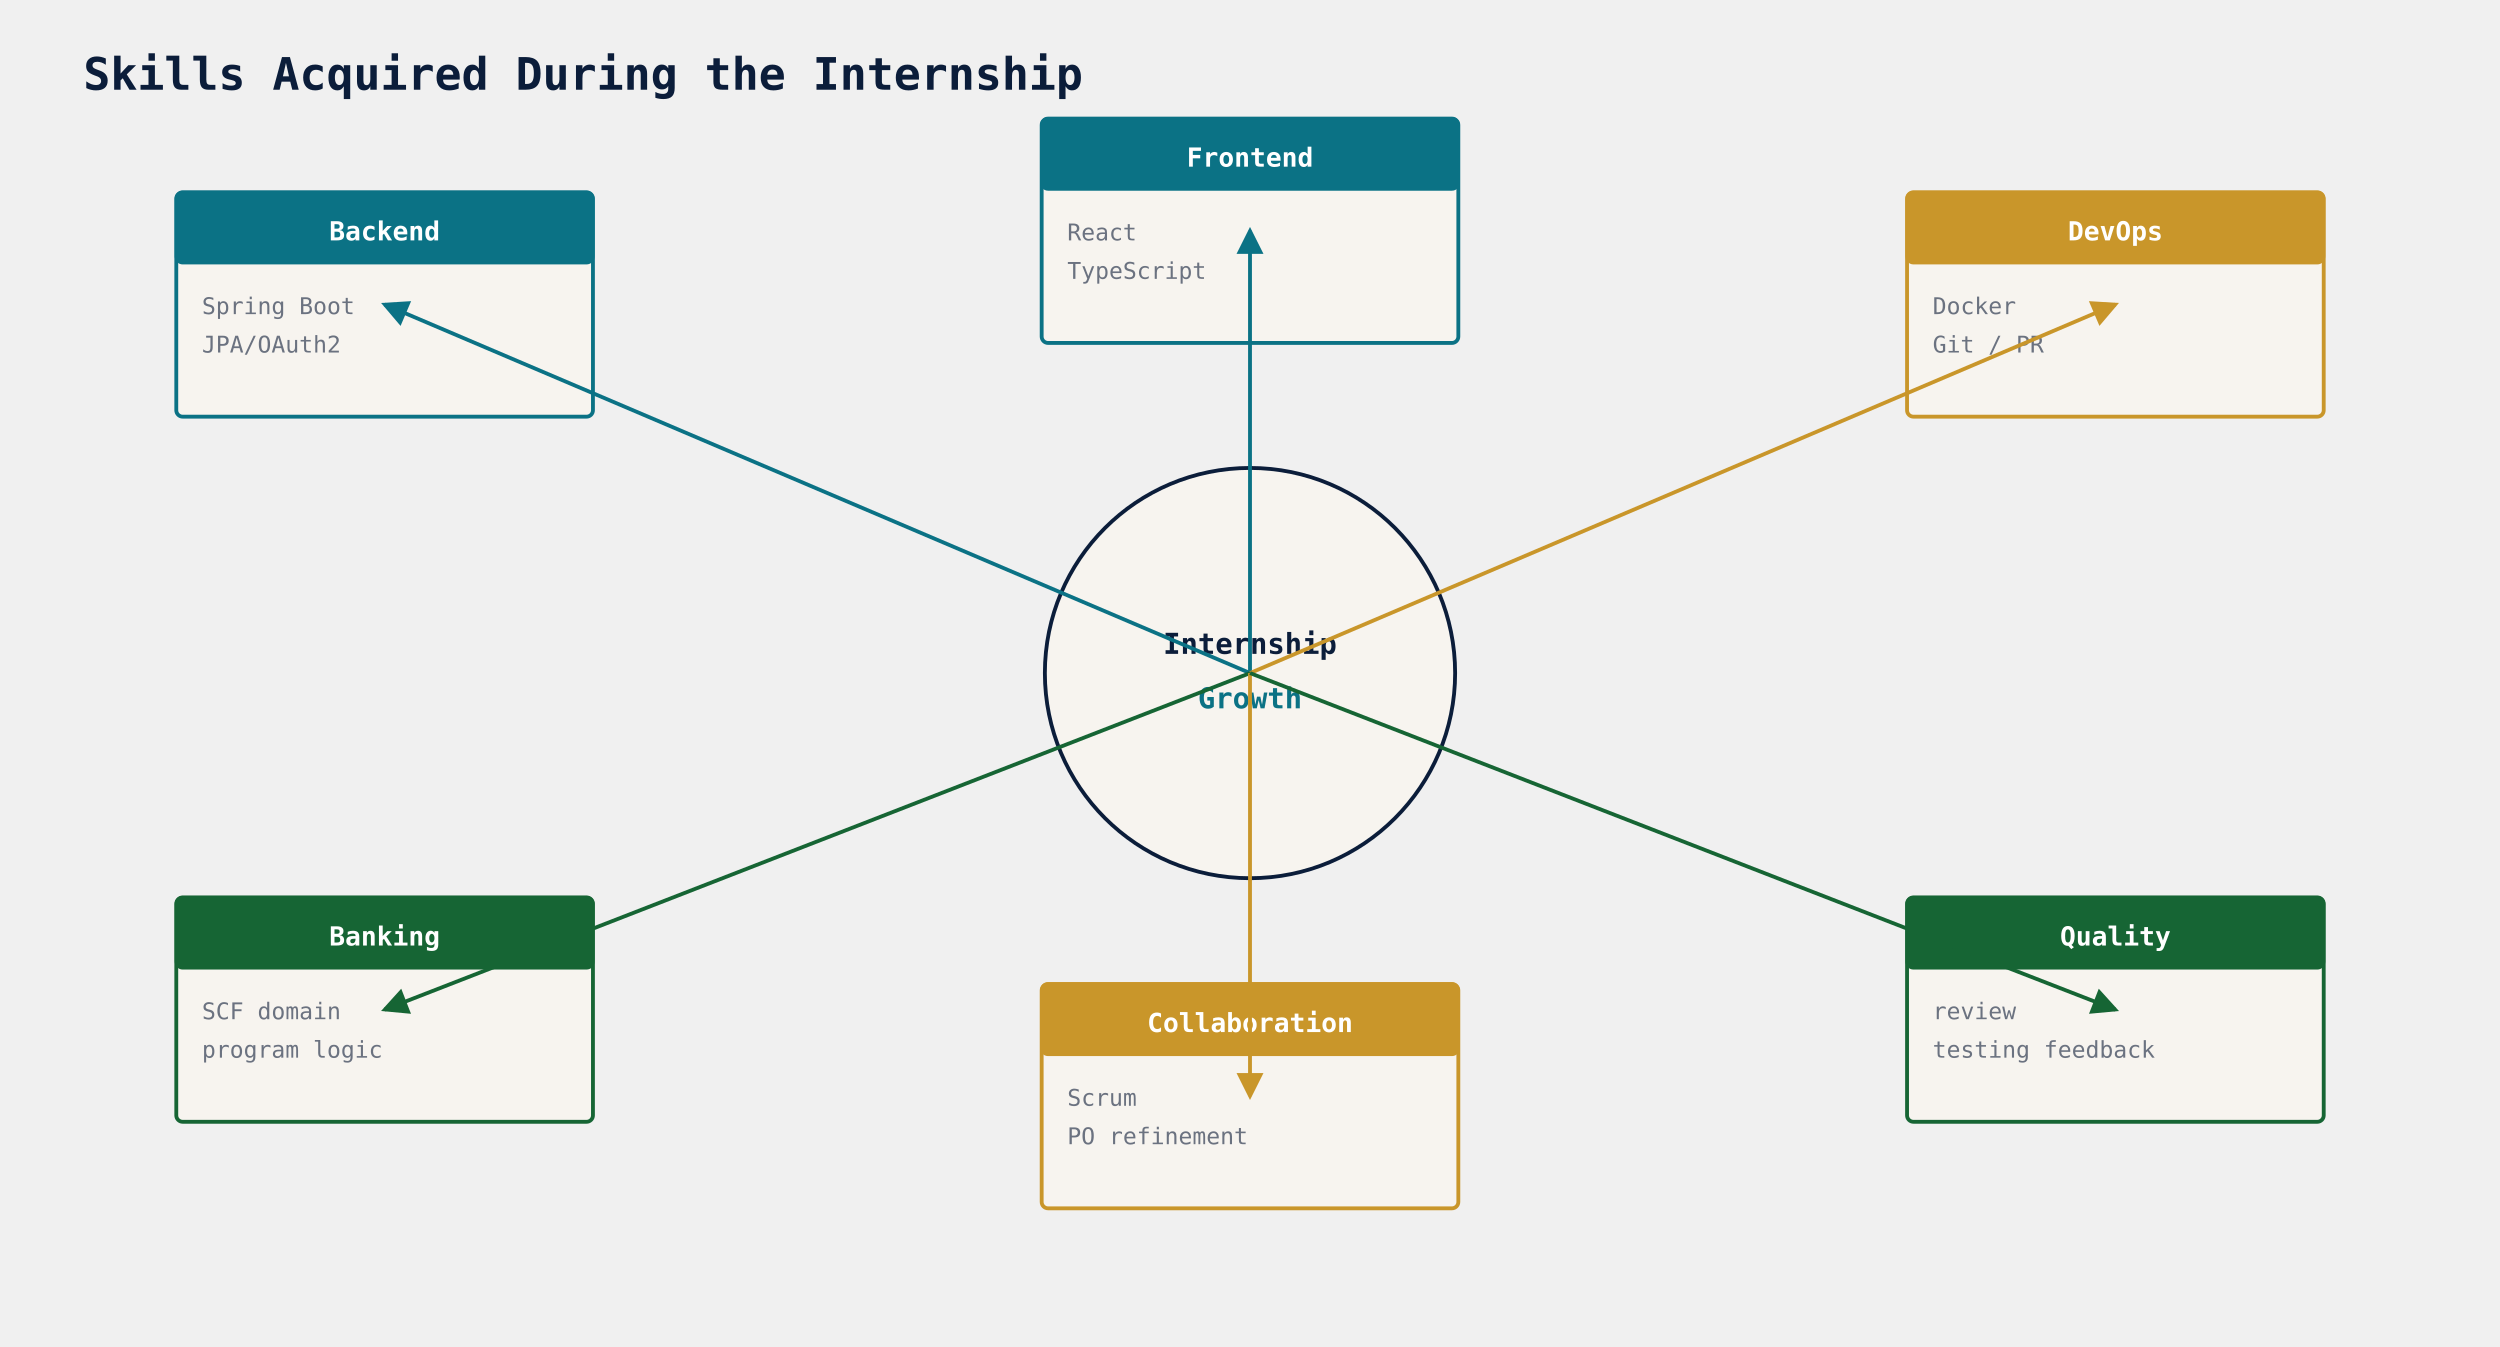
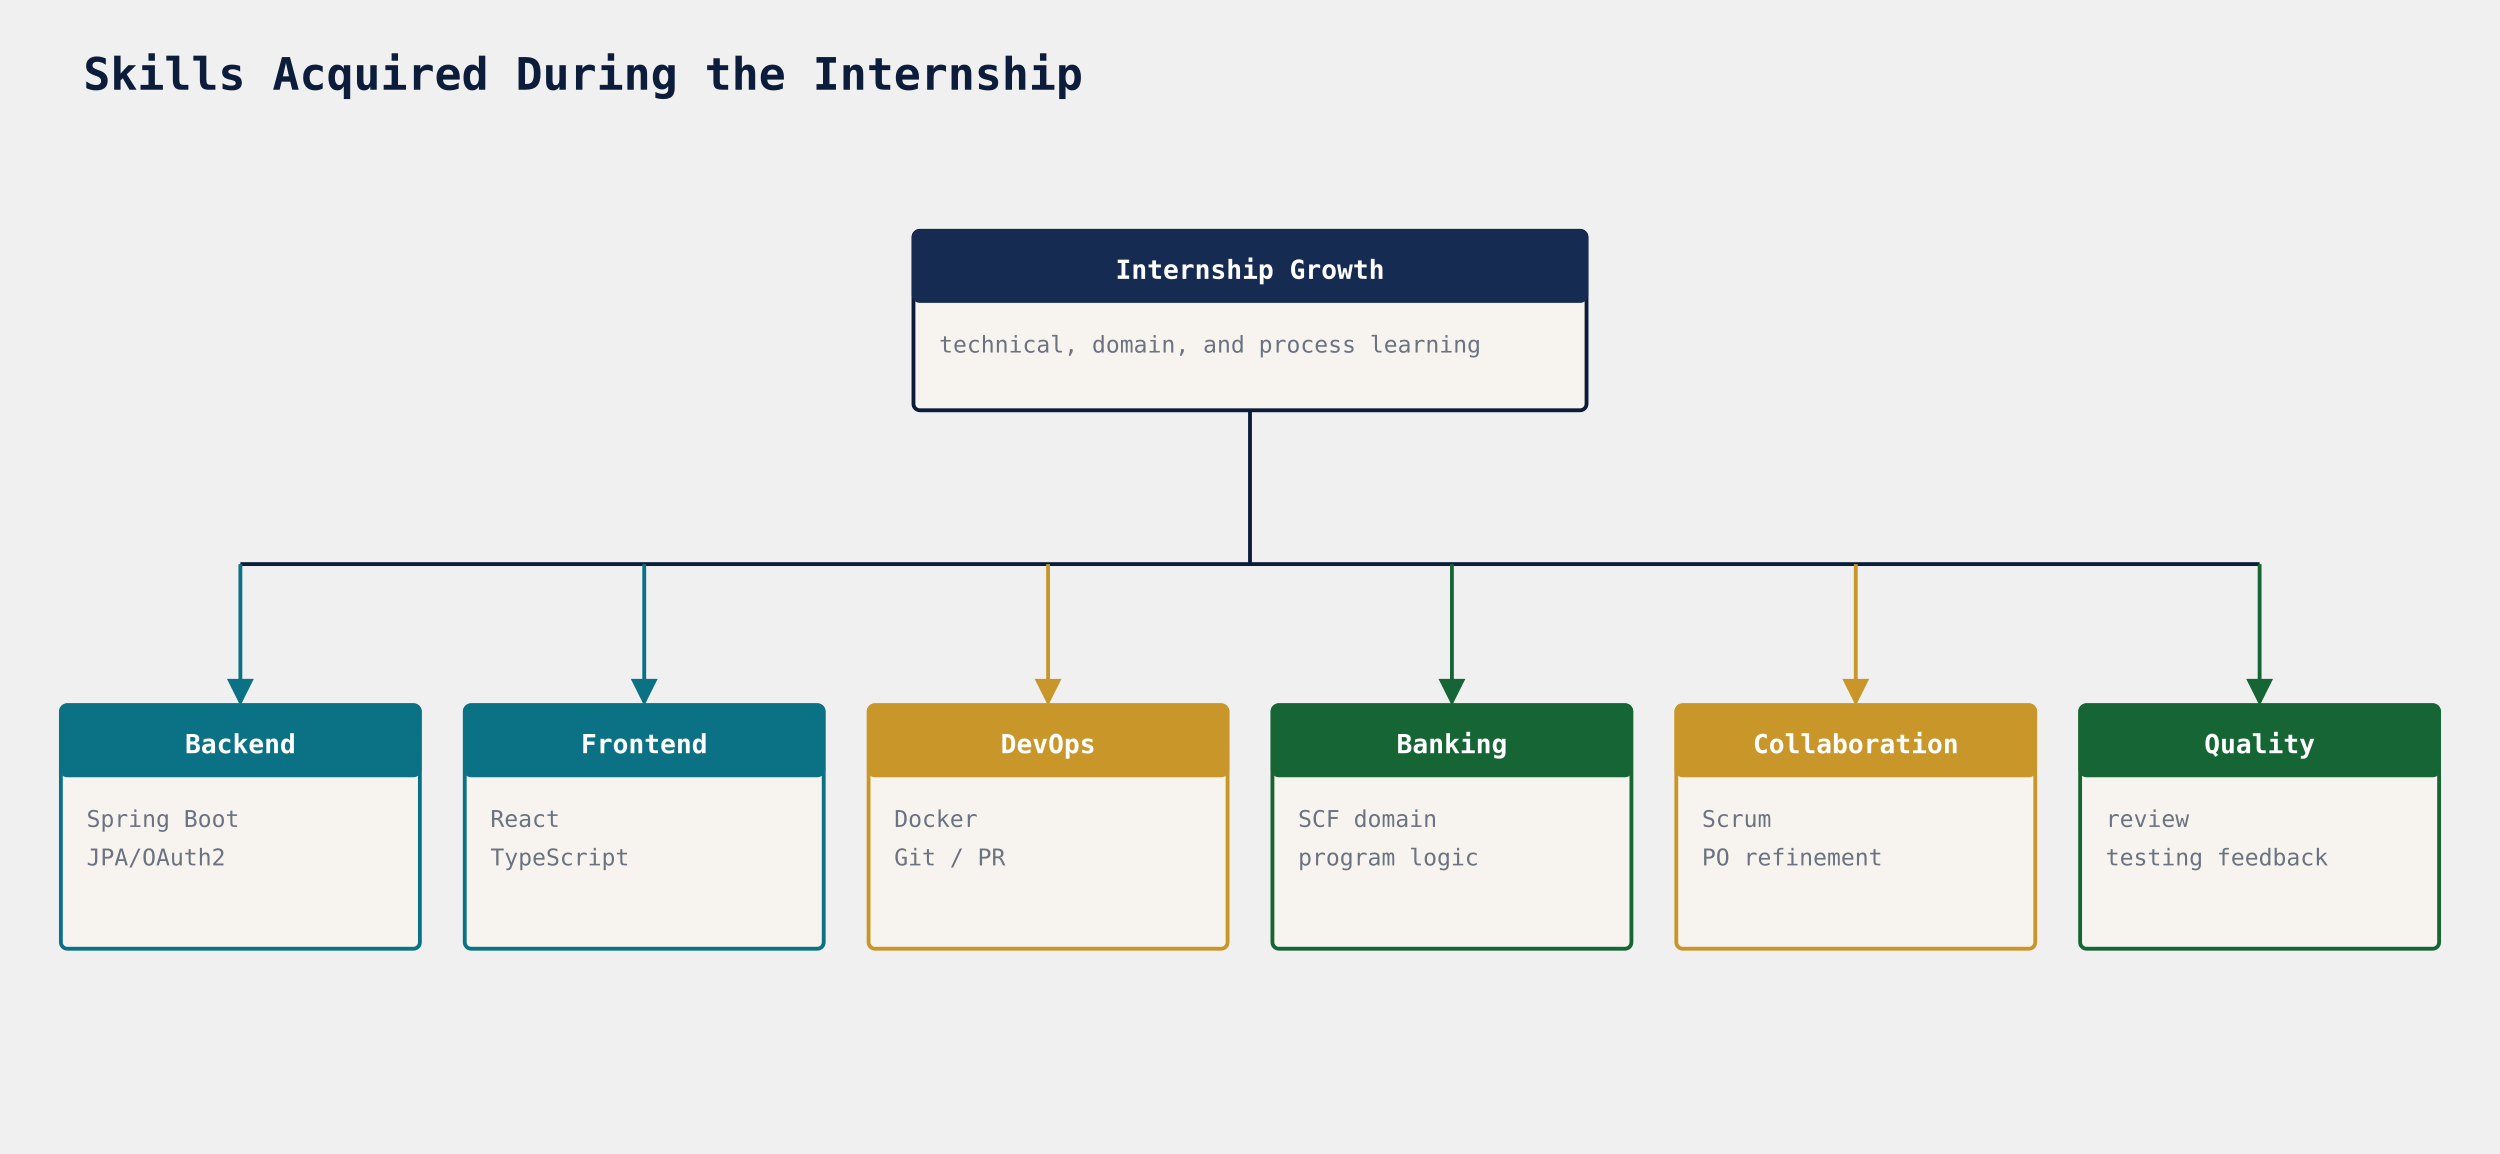
- <svg xmlns="http://www.w3.org/2000/svg" viewBox="0 0 780 420" style="width:100%; height:auto;">
+ <svg xmlns="http://www.w3.org/2000/svg" viewBox="0 0 780 360" style="width:100%; height:auto;">
  <defs>
    <marker id="arrow_navy" markerWidth="7" markerHeight="7" refX="6" refY="3.5" orient="auto">
      <path d="M0,0 L7,3.5 L0,7 Z" fill="#0B1D3A" />
    </marker>
    <marker id="arrow_teal" markerWidth="7" markerHeight="7" refX="6" refY="3.5" orient="auto">
      <path d="M0,0 L7,3.5 L0,7 Z" fill="#0B7285" />
    </marker>
    <marker id="arrow_gold" markerWidth="7" markerHeight="7" refX="6" refY="3.5" orient="auto">
      <path d="M0,0 L7,3.5 L0,7 Z" fill="#C9962A" />
    </marker>
    <marker id="arrow_green" markerWidth="7" markerHeight="7" refX="6" refY="3.5" orient="auto">
      <path d="M0,0 L7,3.5 L0,7 Z" fill="#166534" />
    </marker>
    <marker id="arrow_red" markerWidth="7" markerHeight="7" refX="6" refY="3.5" orient="auto">
      <path d="M0,0 L7,3.5 L0,7 Z" fill="#B91C1C" />
    </marker>
    <marker id="arrow_gray" markerWidth="7" markerHeight="7" refX="6" refY="3.5" orient="auto">
      <path d="M0,0 L7,3.5 L0,7 Z" fill="#6B7280" />
    </marker>
  </defs>
  <text x="26" y="28" text-anchor="start" font-family="JetBrains Mono, monospace" font-size="14" fill="#0B1D3A" font-weight="700">Skills Acquired During the Internship</text>
-   <circle cx="390" cy="210" r="64" fill="#F7F4EF" stroke="#0B1D3A" stroke-width="1.2" />
-   <text x="390" y="204" text-anchor="middle" font-family="JetBrains Mono, monospace" font-size="9" fill="#0B1D3A" font-weight="700">Internship</text>
-   <text x="390" y="221" text-anchor="middle" font-family="JetBrains Mono, monospace" font-size="9" fill="#0B7285" font-weight="700">Growth</text>
-   <rect x="55" y="60" width="130" height="70" rx="2" fill="#F7F4EF" stroke="#0B7285" stroke-width="1.2" />
-   <rect x="55" y="60" width="130" height="22" rx="2" fill="#0B7285" stroke="#0B7285" stroke-width="1.0" />
-   <text x="120.0" y="75" text-anchor="middle" font-family="JetBrains Mono, monospace" font-size="8.2" fill="#FFFFFF" font-weight="700">Backend</text>
-   <text x="63" y="98" text-anchor="start" font-family="JetBrains Mono, monospace" font-size="7.2" fill="#6B7280" font-weight="400">Spring Boot</text>
-   <text x="63" y="110" text-anchor="start" font-family="JetBrains Mono, monospace" font-size="7.2" fill="#6B7280" font-weight="400">JPA/OAuth2</text>
-   <line x1="390" y1="210" x2="120" y2="95" stroke="#0B7285" stroke-width="1.2" marker-end="url(#arrow_teal)" />
-   <rect x="325" y="37" width="130" height="70" rx="2" fill="#F7F4EF" stroke="#0B7285" stroke-width="1.2" />
-   <rect x="325" y="37" width="130" height="22" rx="2" fill="#0B7285" stroke="#0B7285" stroke-width="1.0" />
-   <text x="390.0" y="52" text-anchor="middle" font-family="JetBrains Mono, monospace" font-size="8.2" fill="#FFFFFF" font-weight="700">Frontend</text>
-   <text x="333" y="75" text-anchor="start" font-family="JetBrains Mono, monospace" font-size="7.2" fill="#6B7280" font-weight="400">React</text>
-   <text x="333" y="87" text-anchor="start" font-family="JetBrains Mono, monospace" font-size="7.2" fill="#6B7280" font-weight="400">TypeScript</text>
-   <line x1="390" y1="210" x2="390" y2="72" stroke="#0B7285" stroke-width="1.2" marker-end="url(#arrow_teal)" />
-   <rect x="595" y="60" width="130" height="70" rx="2" fill="#F7F4EF" stroke="#C9962A" stroke-width="1.2" />
-   <rect x="595" y="60" width="130" height="22" rx="2" fill="#C9962A" stroke="#C9962A" stroke-width="1.0" />
-   <text x="660.0" y="75" text-anchor="middle" font-family="JetBrains Mono, monospace" font-size="8.2" fill="#FFFFFF" font-weight="700">DevOps</text>
-   <text x="603" y="98" text-anchor="start" font-family="JetBrains Mono, monospace" font-size="7.2" fill="#6B7280" font-weight="400">Docker</text>
-   <text x="603" y="110" text-anchor="start" font-family="JetBrains Mono, monospace" font-size="7.2" fill="#6B7280" font-weight="400">Git / PR</text>
-   <line x1="390" y1="210" x2="660" y2="95" stroke="#C9962A" stroke-width="1.2" marker-end="url(#arrow_gold)" />
-   <rect x="55" y="280" width="130" height="70" rx="2" fill="#F7F4EF" stroke="#166534" stroke-width="1.2" />
-   <rect x="55" y="280" width="130" height="22" rx="2" fill="#166534" stroke="#166534" stroke-width="1.0" />
-   <text x="120.0" y="295" text-anchor="middle" font-family="JetBrains Mono, monospace" font-size="8.2" fill="#FFFFFF" font-weight="700">Banking</text>
-   <text x="63" y="318" text-anchor="start" font-family="JetBrains Mono, monospace" font-size="7.2" fill="#6B7280" font-weight="400">SCF domain</text>
-   <text x="63" y="330" text-anchor="start" font-family="JetBrains Mono, monospace" font-size="7.2" fill="#6B7280" font-weight="400">program logic</text>
-   <line x1="390" y1="210" x2="120" y2="315" stroke="#166534" stroke-width="1.2" marker-end="url(#arrow_green)" />
-   <rect x="325" y="307" width="130" height="70" rx="2" fill="#F7F4EF" stroke="#C9962A" stroke-width="1.2" />
-   <rect x="325" y="307" width="130" height="22" rx="2" fill="#C9962A" stroke="#C9962A" stroke-width="1.0" />
-   <text x="390.0" y="322" text-anchor="middle" font-family="JetBrains Mono, monospace" font-size="8.2" fill="#FFFFFF" font-weight="700">Collaboration</text>
-   <text x="333" y="345" text-anchor="start" font-family="JetBrains Mono, monospace" font-size="7.2" fill="#6B7280" font-weight="400">Scrum</text>
-   <text x="333" y="357" text-anchor="start" font-family="JetBrains Mono, monospace" font-size="7.2" fill="#6B7280" font-weight="400">PO refinement</text>
-   <line x1="390" y1="210" x2="390" y2="342" stroke="#C9962A" stroke-width="1.2" marker-end="url(#arrow_gold)" />
-   <rect x="595" y="280" width="130" height="70" rx="2" fill="#F7F4EF" stroke="#166534" stroke-width="1.2" />
-   <rect x="595" y="280" width="130" height="22" rx="2" fill="#166534" stroke="#166534" stroke-width="1.0" />
-   <text x="660.0" y="295" text-anchor="middle" font-family="JetBrains Mono, monospace" font-size="8.2" fill="#FFFFFF" font-weight="700">Quality</text>
-   <text x="603" y="318" text-anchor="start" font-family="JetBrains Mono, monospace" font-size="7.2" fill="#6B7280" font-weight="400">review</text>
-   <text x="603" y="330" text-anchor="start" font-family="JetBrains Mono, monospace" font-size="7.2" fill="#6B7280" font-weight="400">testing feedback</text>
-   <line x1="390" y1="210" x2="660" y2="315" stroke="#166534" stroke-width="1.2" marker-end="url(#arrow_green)" />
+   <rect x="285" y="72" width="210" height="56" rx="2" fill="#F7F4EF" stroke="#0B1D3A" stroke-width="1.2" />
+   <rect x="285" y="72" width="210" height="22" rx="2" fill="#162B52" stroke="#162B52" stroke-width="1.0" />
+   <text x="390.0" y="87" text-anchor="middle" font-family="JetBrains Mono, monospace" font-size="8.2" fill="#FFFFFF" font-weight="700">Internship Growth</text>
+   <text x="293" y="110" text-anchor="start" font-family="JetBrains Mono, monospace" font-size="7.2" fill="#6B7280" font-weight="400">technical, domain, and process learning</text>
+   <line x1="390" y1="128" x2="390" y2="176" stroke="#0B1D3A" stroke-width="1.2" />
+   <line x1="75" y1="176" x2="705" y2="176" stroke="#0B1D3A" stroke-width="1.2" />
+   <rect x="19" y="220" width="112" height="76" rx="2" fill="#F7F4EF" stroke="#0B7285" stroke-width="1.2" />
+   <rect x="19" y="220" width="112" height="22" rx="2" fill="#0B7285" stroke="#0B7285" stroke-width="1.0" />
+   <text x="75.0" y="235" text-anchor="middle" font-family="JetBrains Mono, monospace" font-size="8.2" fill="#FFFFFF" font-weight="700">Backend</text>
+   <text x="27" y="258" text-anchor="start" font-family="JetBrains Mono, monospace" font-size="7.2" fill="#6B7280" font-weight="400">Spring Boot</text>
+   <text x="27" y="270" text-anchor="start" font-family="JetBrains Mono, monospace" font-size="7.2" fill="#6B7280" font-weight="400">JPA/OAuth2</text>
+   <line x1="75" y1="176" x2="75" y2="219" stroke="#0B7285" stroke-width="1.2" marker-end="url(#arrow_teal)" />
+   <rect x="145" y="220" width="112" height="76" rx="2" fill="#F7F4EF" stroke="#0B7285" stroke-width="1.2" />
+   <rect x="145" y="220" width="112" height="22" rx="2" fill="#0B7285" stroke="#0B7285" stroke-width="1.0" />
+   <text x="201.0" y="235" text-anchor="middle" font-family="JetBrains Mono, monospace" font-size="8.2" fill="#FFFFFF" font-weight="700">Frontend</text>
+   <text x="153" y="258" text-anchor="start" font-family="JetBrains Mono, monospace" font-size="7.2" fill="#6B7280" font-weight="400">React</text>
+   <text x="153" y="270" text-anchor="start" font-family="JetBrains Mono, monospace" font-size="7.2" fill="#6B7280" font-weight="400">TypeScript</text>
+   <line x1="201" y1="176" x2="201" y2="219" stroke="#0B7285" stroke-width="1.2" marker-end="url(#arrow_teal)" />
+   <rect x="271" y="220" width="112" height="76" rx="2" fill="#F7F4EF" stroke="#C9962A" stroke-width="1.2" />
+   <rect x="271" y="220" width="112" height="22" rx="2" fill="#C9962A" stroke="#C9962A" stroke-width="1.0" />
+   <text x="327.0" y="235" text-anchor="middle" font-family="JetBrains Mono, monospace" font-size="8.2" fill="#FFFFFF" font-weight="700">DevOps</text>
+   <text x="279" y="258" text-anchor="start" font-family="JetBrains Mono, monospace" font-size="7.2" fill="#6B7280" font-weight="400">Docker</text>
+   <text x="279" y="270" text-anchor="start" font-family="JetBrains Mono, monospace" font-size="7.2" fill="#6B7280" font-weight="400">Git / PR</text>
+   <line x1="327" y1="176" x2="327" y2="219" stroke="#C9962A" stroke-width="1.2" marker-end="url(#arrow_gold)" />
+   <rect x="397" y="220" width="112" height="76" rx="2" fill="#F7F4EF" stroke="#166534" stroke-width="1.2" />
+   <rect x="397" y="220" width="112" height="22" rx="2" fill="#166534" stroke="#166534" stroke-width="1.0" />
+   <text x="453.0" y="235" text-anchor="middle" font-family="JetBrains Mono, monospace" font-size="8.2" fill="#FFFFFF" font-weight="700">Banking</text>
+   <text x="405" y="258" text-anchor="start" font-family="JetBrains Mono, monospace" font-size="7.2" fill="#6B7280" font-weight="400">SCF domain</text>
+   <text x="405" y="270" text-anchor="start" font-family="JetBrains Mono, monospace" font-size="7.2" fill="#6B7280" font-weight="400">program logic</text>
+   <line x1="453" y1="176" x2="453" y2="219" stroke="#166534" stroke-width="1.2" marker-end="url(#arrow_green)" />
+   <rect x="523" y="220" width="112" height="76" rx="2" fill="#F7F4EF" stroke="#C9962A" stroke-width="1.2" />
+   <rect x="523" y="220" width="112" height="22" rx="2" fill="#C9962A" stroke="#C9962A" stroke-width="1.0" />
+   <text x="579.0" y="235" text-anchor="middle" font-family="JetBrains Mono, monospace" font-size="8.2" fill="#FFFFFF" font-weight="700">Collaboration</text>
+   <text x="531" y="258" text-anchor="start" font-family="JetBrains Mono, monospace" font-size="7.2" fill="#6B7280" font-weight="400">Scrum</text>
+   <text x="531" y="270" text-anchor="start" font-family="JetBrains Mono, monospace" font-size="7.2" fill="#6B7280" font-weight="400">PO refinement</text>
+   <line x1="579" y1="176" x2="579" y2="219" stroke="#C9962A" stroke-width="1.2" marker-end="url(#arrow_gold)" />
+   <rect x="649" y="220" width="112" height="76" rx="2" fill="#F7F4EF" stroke="#166534" stroke-width="1.2" />
+   <rect x="649" y="220" width="112" height="22" rx="2" fill="#166534" stroke="#166534" stroke-width="1.0" />
+   <text x="705.0" y="235" text-anchor="middle" font-family="JetBrains Mono, monospace" font-size="8.2" fill="#FFFFFF" font-weight="700">Quality</text>
+   <text x="657" y="258" text-anchor="start" font-family="JetBrains Mono, monospace" font-size="7.2" fill="#6B7280" font-weight="400">review</text>
+   <text x="657" y="270" text-anchor="start" font-family="JetBrains Mono, monospace" font-size="7.2" fill="#6B7280" font-weight="400">testing feedback</text>
+   <line x1="705" y1="176" x2="705" y2="219" stroke="#166534" stroke-width="1.2" marker-end="url(#arrow_green)" />
</svg>
